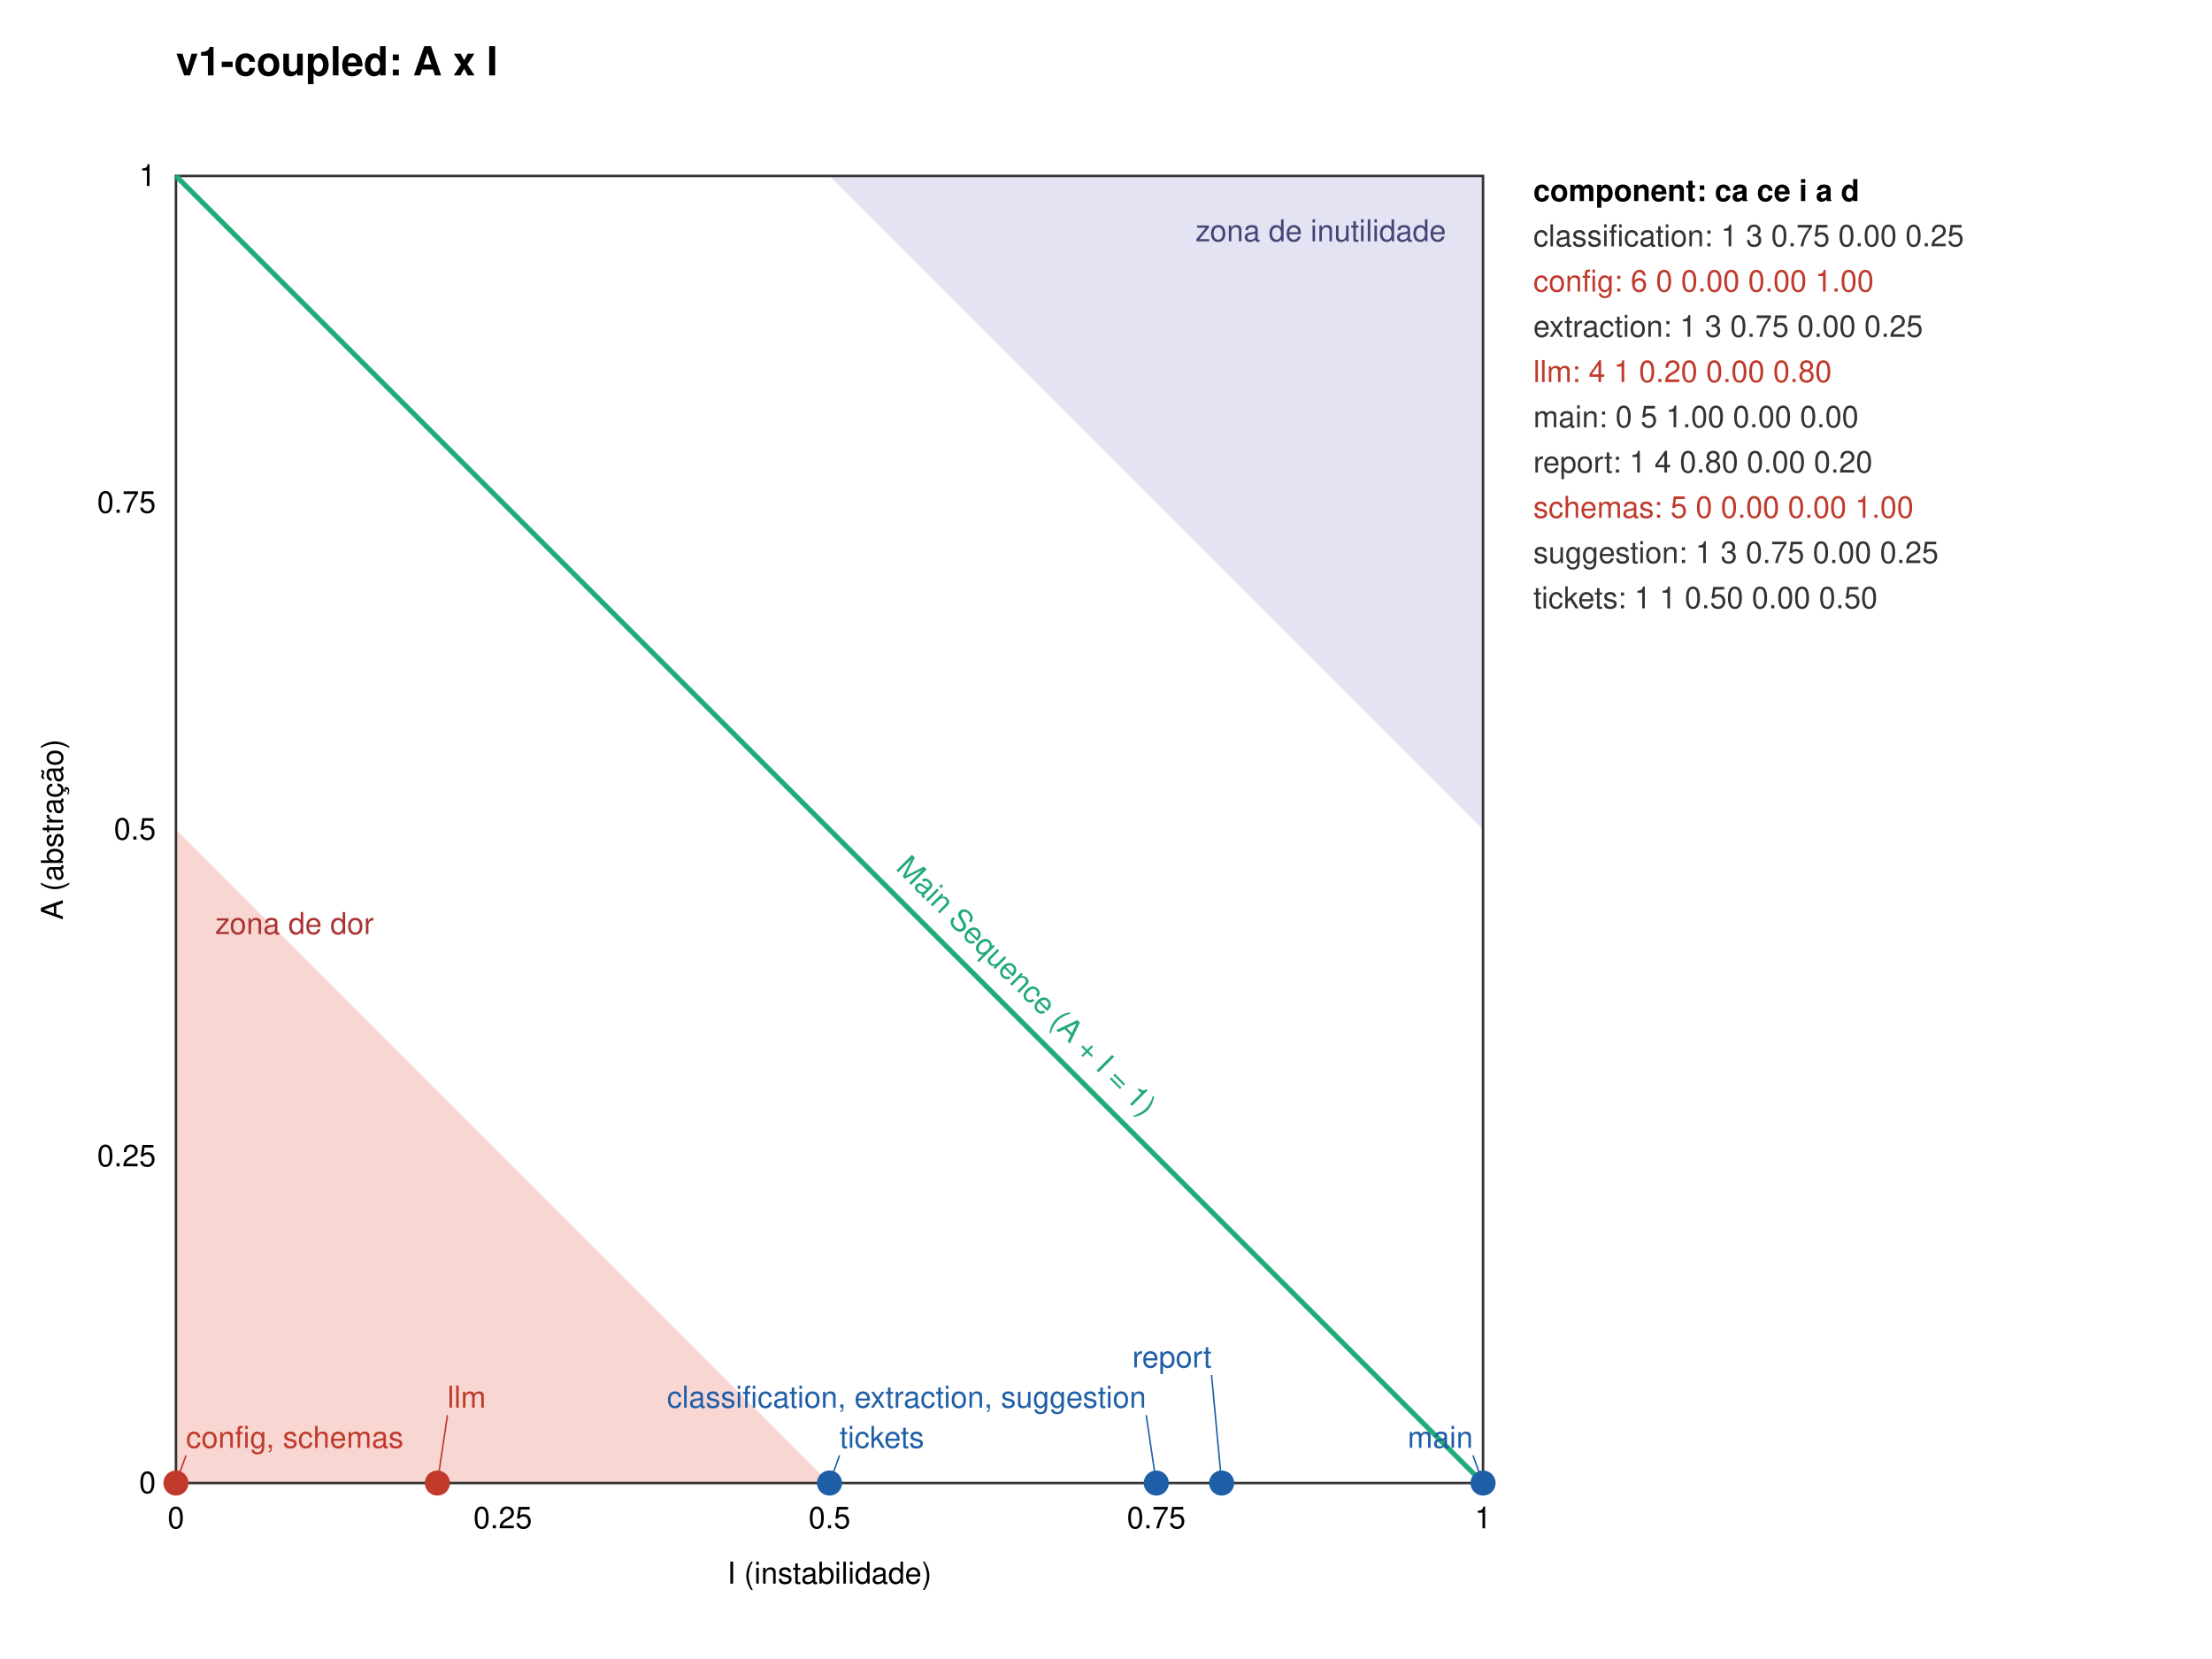
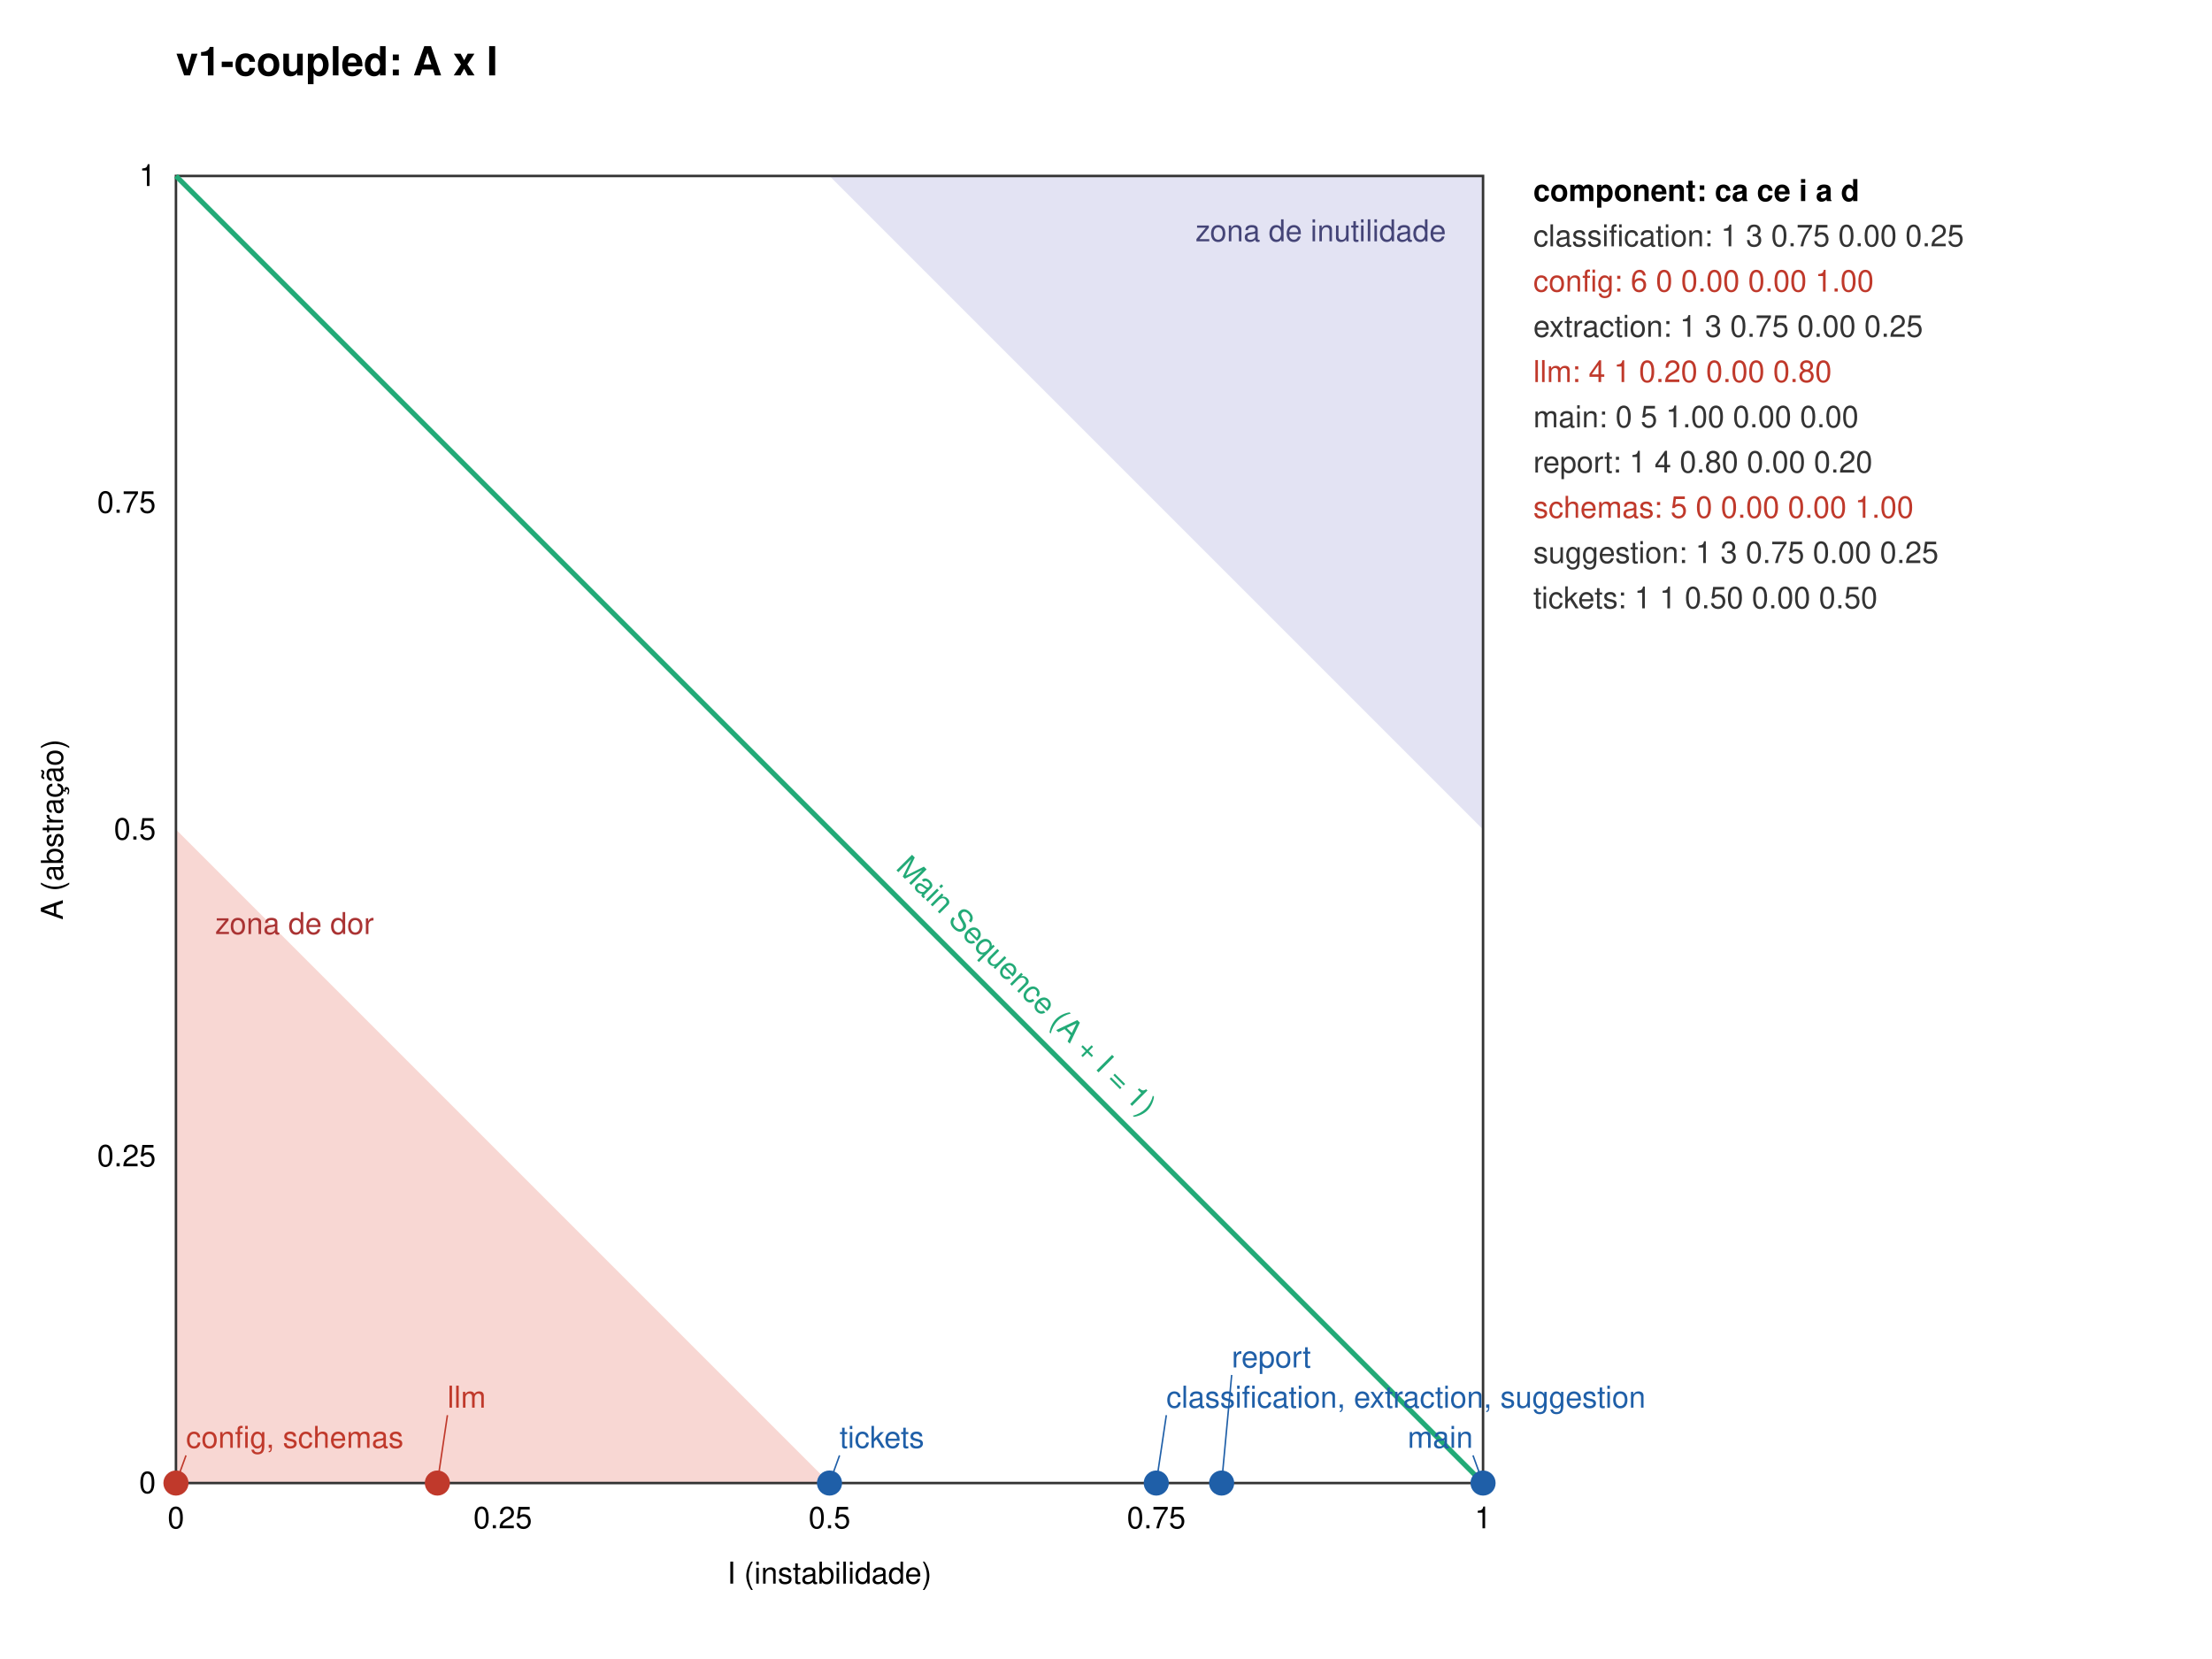
<svg xmlns="http://www.w3.org/2000/svg" width="880" height="660" viewBox="0 0 880 660" font-family="Helvetica, Arial, sans-serif" font-size="12">
  <rect width="880" height="660" fill="white" />
  <text x="70" y="30" font-size="16" font-weight="bold">v1-coupled: A x I</text>
  <polygon points="70,590 70,330.0 330.0,590" fill="#f8d7d3" />
  <polygon points="590,70 590,330.0 330.0,70" fill="#e3e3f3" />
  <text x="85.6" y="371.6" fill="#a33">zona de dor</text>
  <text x="475.6" y="96" fill="#447">zona de inutilidade</text>
  <rect x="70" y="70" width="520" height="520" fill="none" stroke="#333" />
  <line x1="70" y1="70" x2="590" y2="590" stroke="#2a7" stroke-width="2" />
  <text x="356.0" y="345.6" fill="#2a7" transform="rotate(45 356.0 345.6)">Main Sequence (A + I = 1)</text>
  <text x="70" y="608" text-anchor="middle">0</text>
  <text x="62" y="594" text-anchor="end">0</text>
  <text x="200.0" y="608" text-anchor="middle">0.25</text>
  <text x="62" y="464.0" text-anchor="end">0.25</text>
  <text x="330.0" y="608" text-anchor="middle">0.5</text>
  <text x="62" y="334.0" text-anchor="end">0.5</text>
  <text x="460.0" y="608" text-anchor="middle">0.75</text>
  <text x="62" y="204.0" text-anchor="end">0.75</text>
  <text x="590" y="608" text-anchor="middle">1</text>
  <text x="62" y="74" text-anchor="end">1</text>
  <text x="330.0" y="630" text-anchor="middle">I (instabilidade)</text>
  <text x="25" y="330.0" text-anchor="middle" transform="rotate(-90 25 330.0)">A (abstração)</text>
  <circle cx="70.0" cy="590.0" r="5" fill="#c0392b" />
  <line x1="70.0" y1="590.0" x2="74.0" y2="579.0" stroke="#c0392b" stroke-width="0.6" />
  <text x="74.0" y="576.0" text-anchor="start" fill="#c0392b">config, schemas</text>
  <circle cx="174.0" cy="590.0" r="5" fill="#c0392b" />
  <line x1="174.0" y1="590.0" x2="178.0" y2="563.0" stroke="#c0392b" stroke-width="0.6" />
  <text x="178.0" y="560.0" text-anchor="start" fill="#c0392b">llm</text>
  <circle cx="330.0" cy="590.0" r="5" fill="#1f5fa8" />
  <line x1="330.0" y1="590.0" x2="334.0" y2="579.0" stroke="#1f5fa8" stroke-width="0.6" />
  <text x="334.0" y="576.0" text-anchor="start" fill="#1f5fa8">tickets</text>
  <circle cx="460.0" cy="590.0" r="5" fill="#1f5fa8" />
-   <line x1="460.0" y1="590.0" x2="456.0" y2="563.0" stroke="#1f5fa8" stroke-width="0.6" />
-   <text x="456.0" y="560.0" text-anchor="end" fill="#1f5fa8">classification, extraction, suggestion</text>
+   <line x1="460.0" y1="590.0" x2="464.0" y2="563.0" stroke="#1f5fa8" stroke-width="0.6" />
+   <text x="464.0" y="560.0" text-anchor="start" fill="#1f5fa8">classification, extraction, suggestion</text>
  <circle cx="486.0" cy="590.0" r="5" fill="#1f5fa8" />
-   <line x1="486.0" y1="590.0" x2="482.0" y2="547.0" stroke="#1f5fa8" stroke-width="0.6" />
-   <text x="482.0" y="544.0" text-anchor="end" fill="#1f5fa8">report</text>
+   <line x1="486.0" y1="590.0" x2="490.0" y2="547.0" stroke="#1f5fa8" stroke-width="0.6" />
+   <text x="490.0" y="544.0" text-anchor="start" fill="#1f5fa8">report</text>
  <circle cx="590.0" cy="590.0" r="5" fill="#1f5fa8" />
  <line x1="590.0" y1="590.0" x2="586.0" y2="579.0" stroke="#1f5fa8" stroke-width="0.6" />
  <text x="586.0" y="576.0" text-anchor="end" fill="#1f5fa8">main</text>
  <text x="610" y="80" font-weight="bold">component: ca ce i a d</text>
  <text x="610" y="98" fill="#333">classification: 1 3 0.75 0.00 0.25</text>
  <text x="610" y="116" fill="#c0392b">config: 6 0 0.00 0.00 1.00</text>
  <text x="610" y="134" fill="#333">extraction: 1 3 0.75 0.00 0.25</text>
  <text x="610" y="152" fill="#c0392b">llm: 4 1 0.20 0.00 0.80</text>
  <text x="610" y="170" fill="#333">main: 0 5 1.00 0.00 0.00</text>
  <text x="610" y="188" fill="#333">report: 1 4 0.80 0.00 0.20</text>
  <text x="610" y="206" fill="#c0392b">schemas: 5 0 0.00 0.00 1.00</text>
  <text x="610" y="224" fill="#333">suggestion: 1 3 0.75 0.00 0.25</text>
  <text x="610" y="242" fill="#333">tickets: 1 1 0.50 0.00 0.50</text>
</svg>
